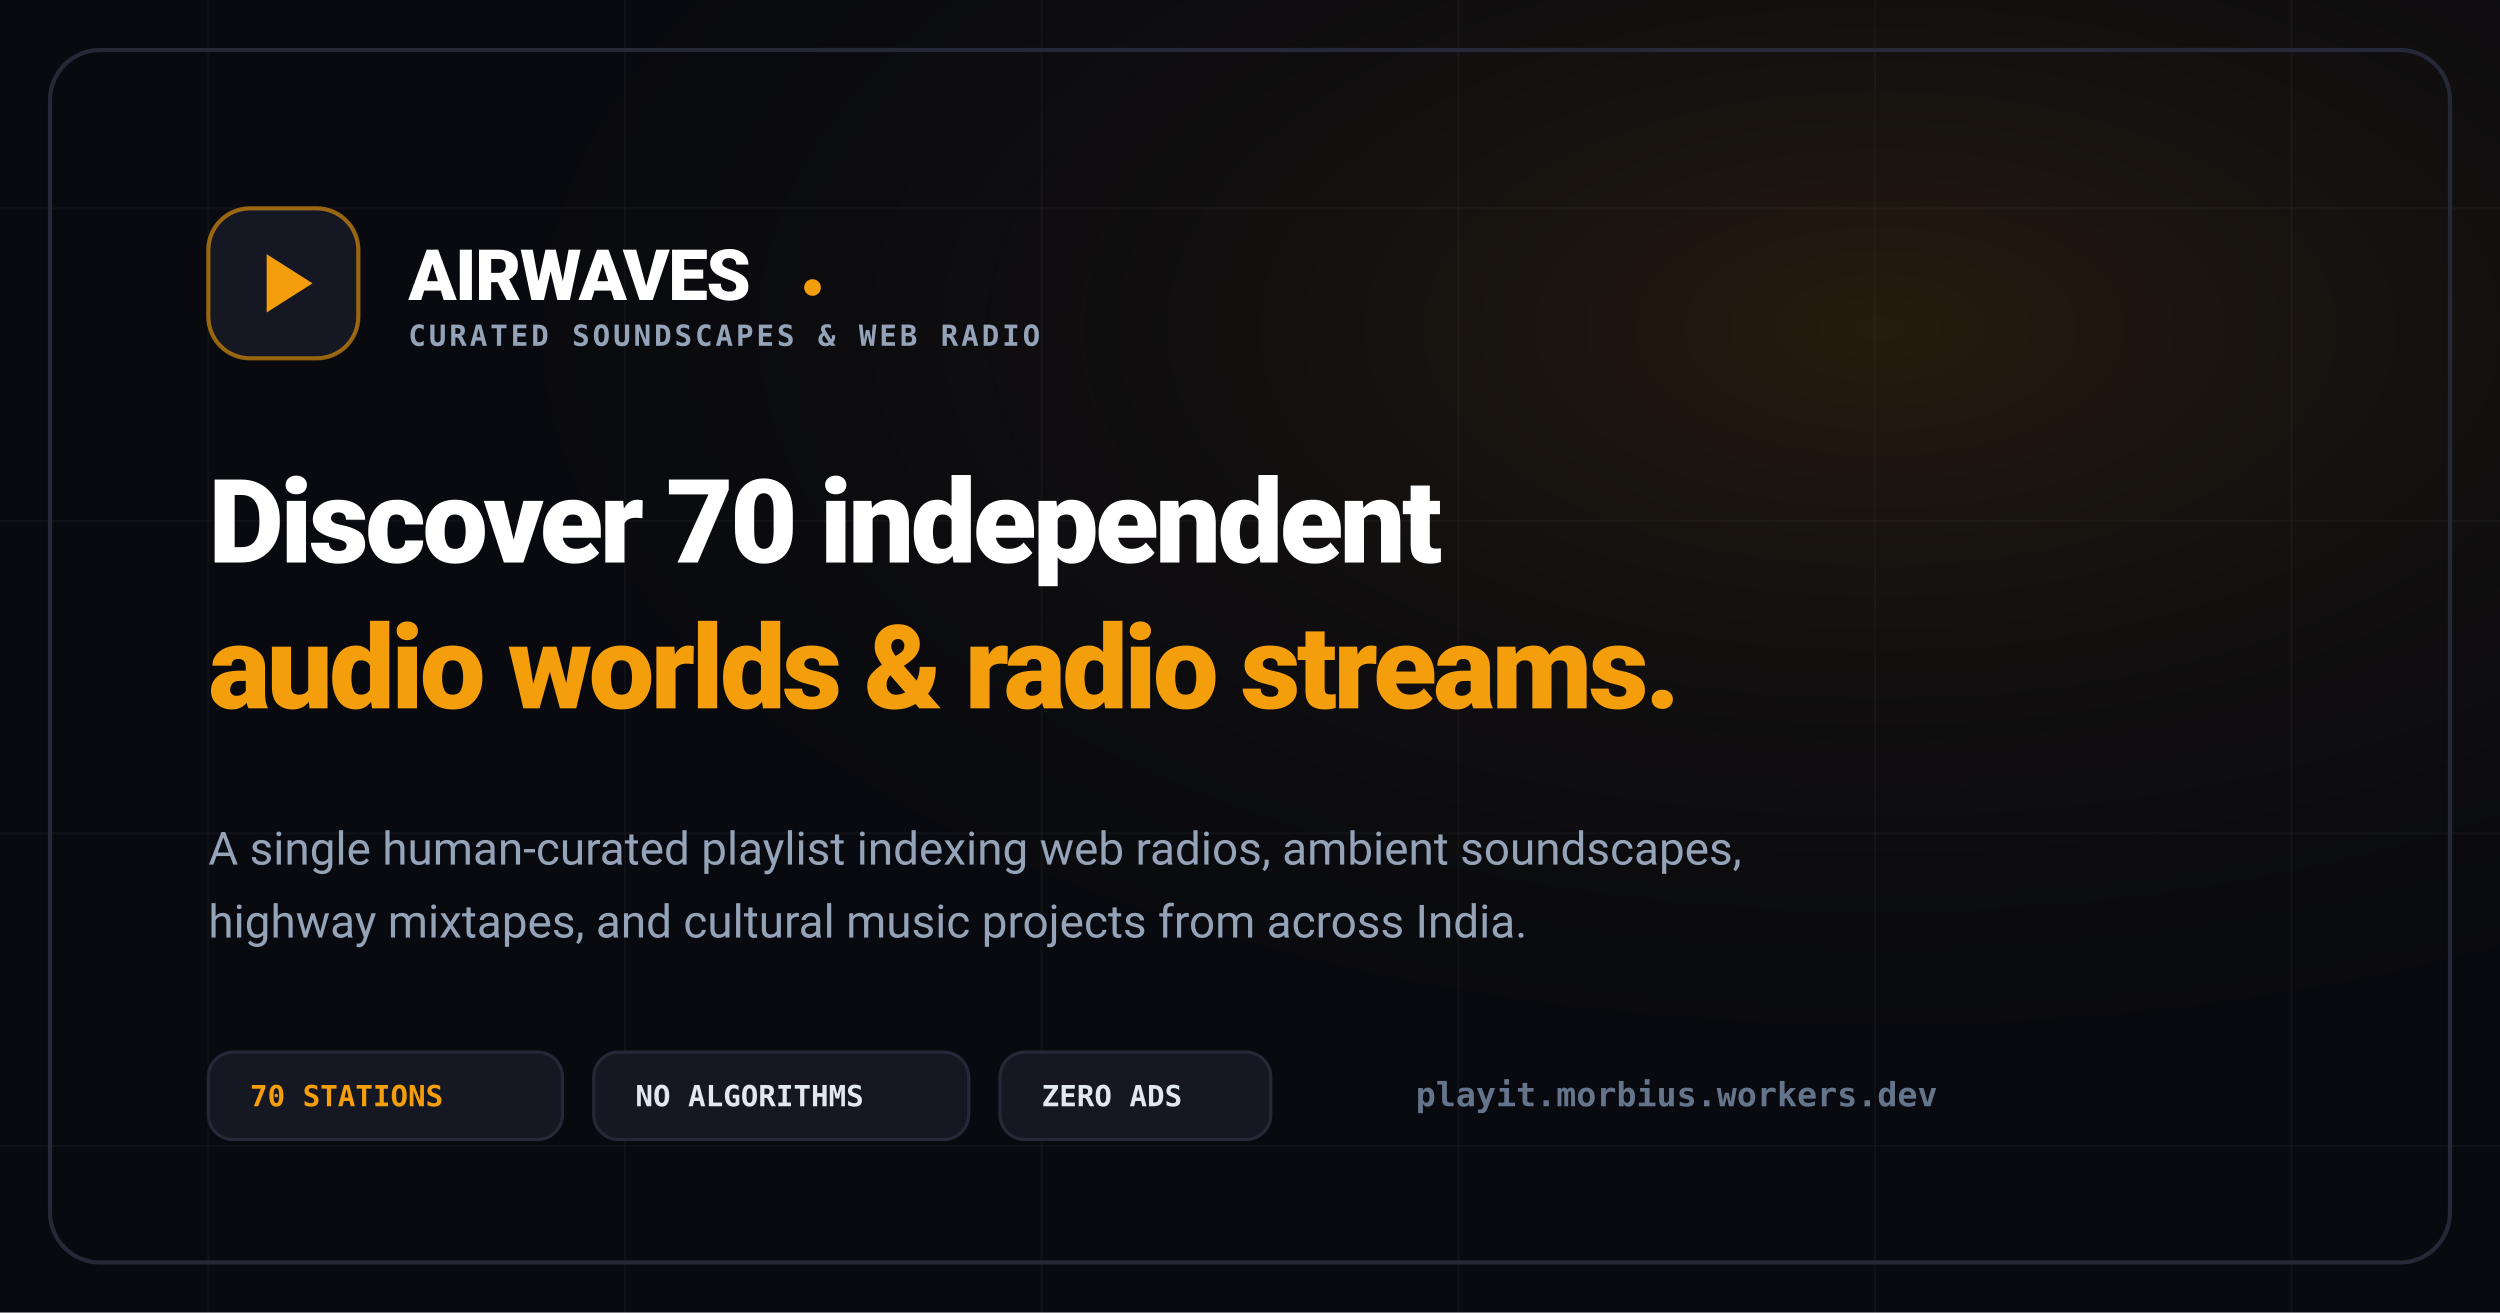
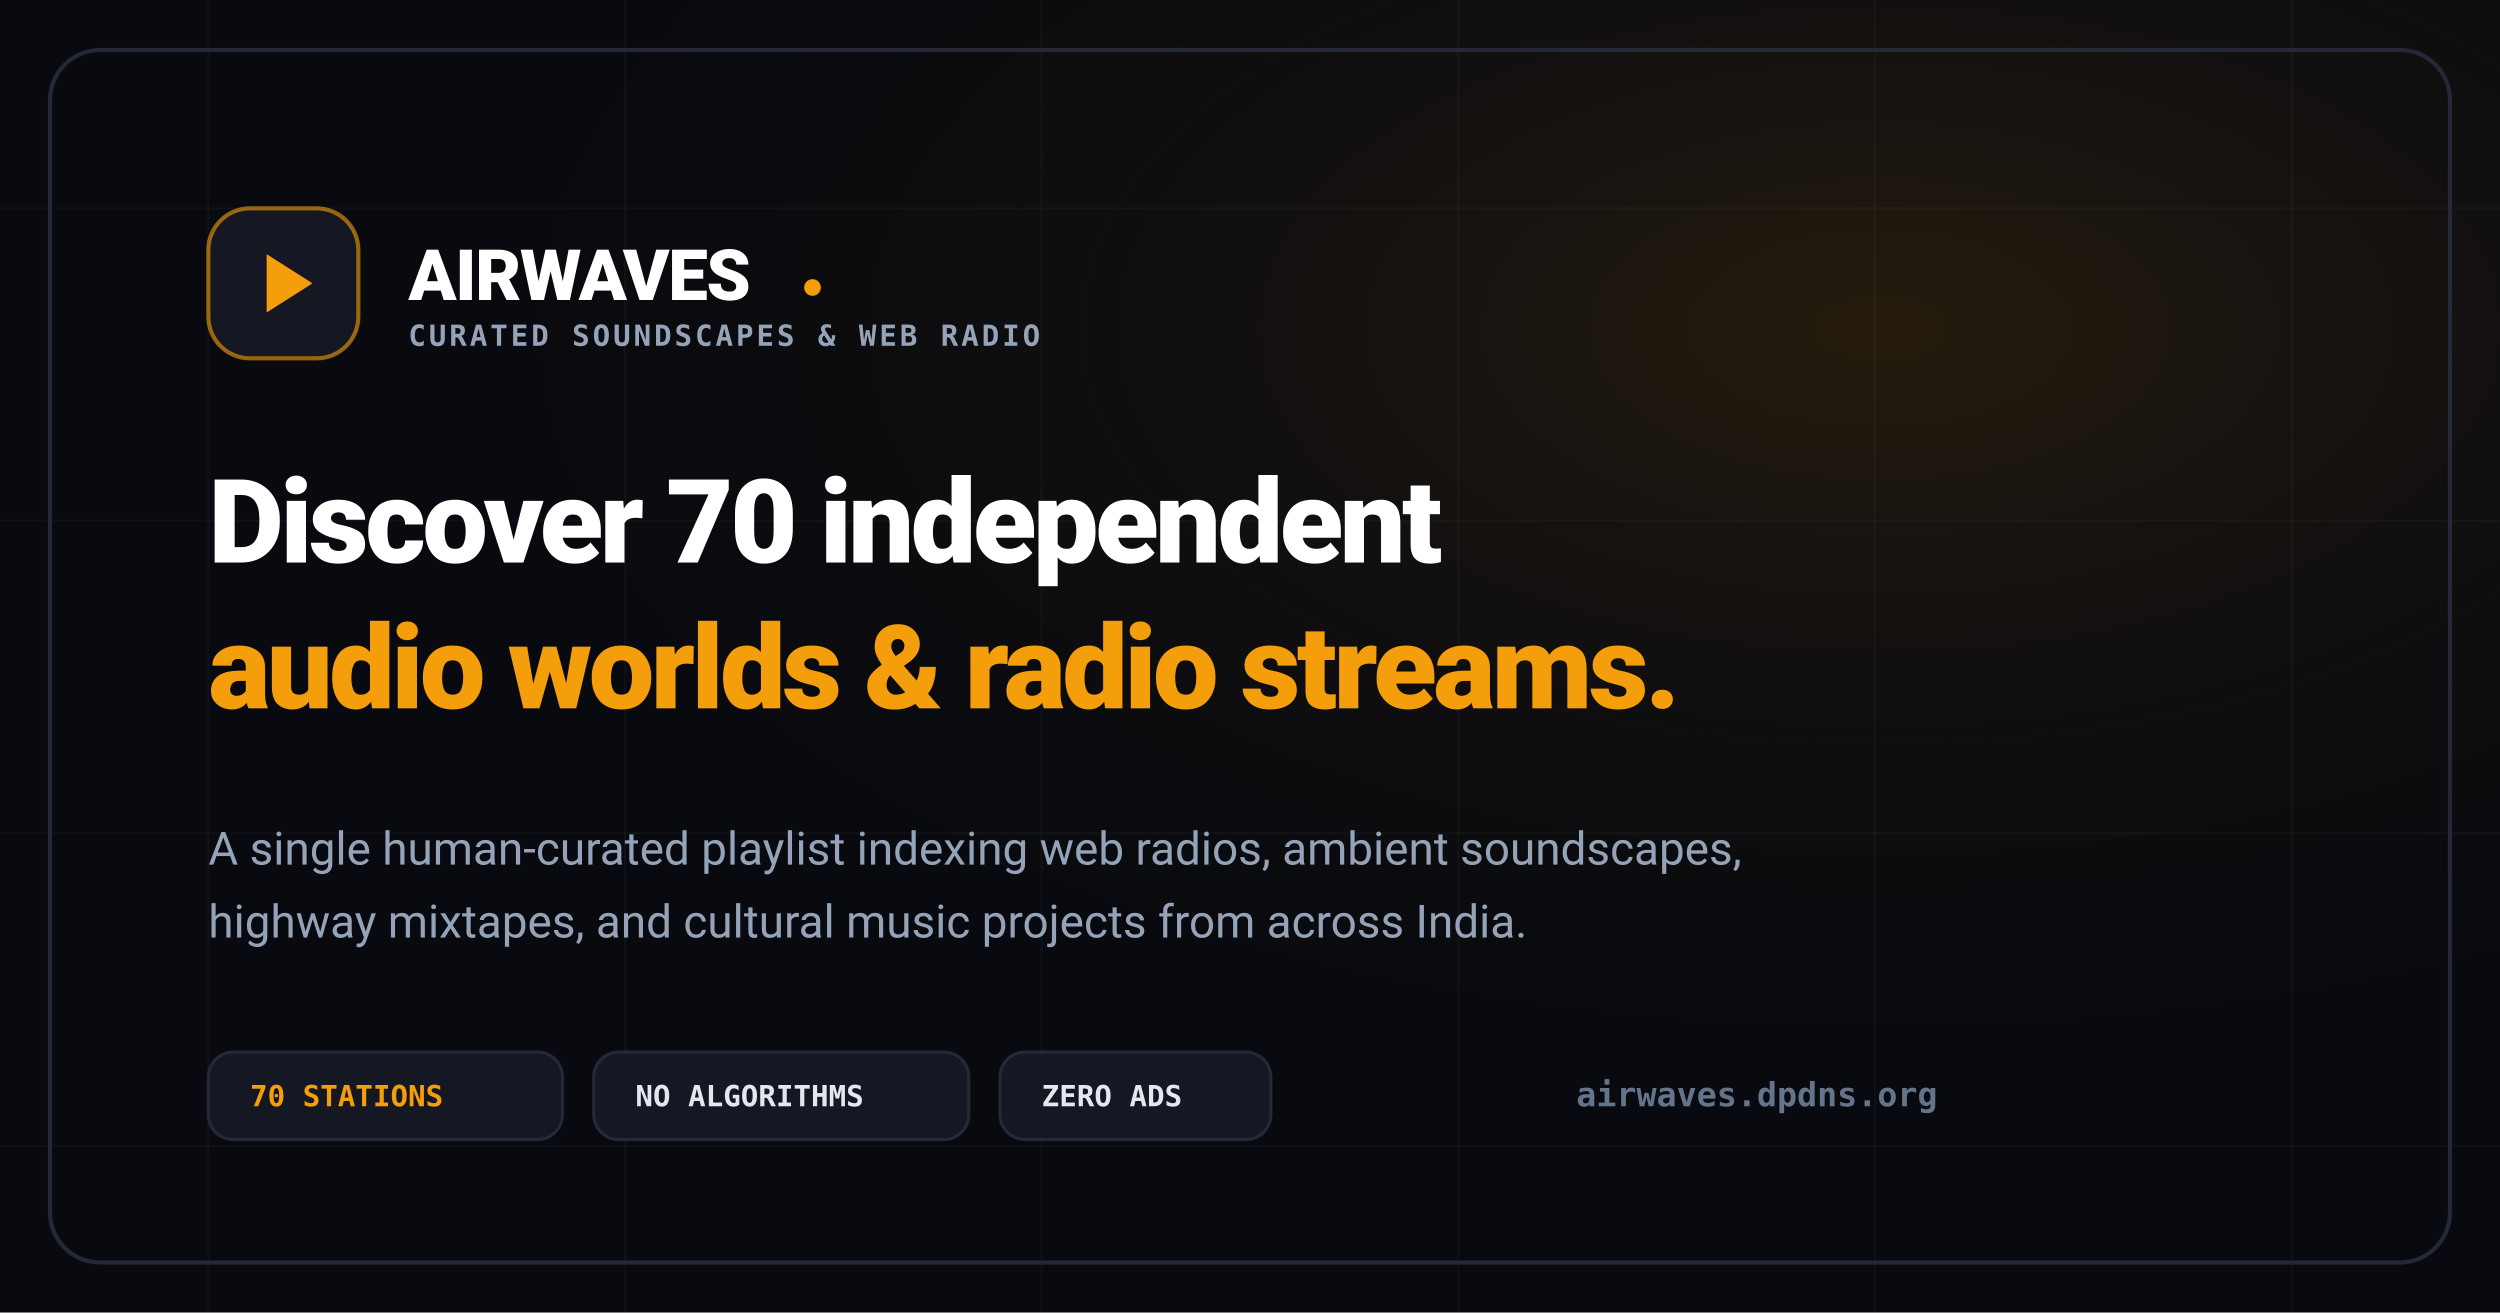
<svg xmlns="http://www.w3.org/2000/svg" viewBox="0 0 1200 630" width="1200" height="630">
  <defs>
    <radialGradient id="bgGlow" cx="75%" cy="25%" r="60%">
      <stop offset="0%" stop-color="#f59e0b" stop-opacity="0.12" />
      <stop offset="100%" stop-color="#090a0f" stop-opacity="0" />
    </radialGradient>
    <linearGradient id="cardGrad" x1="0%" y1="0%" x2="100%" y2="100%">
      <stop offset="0%" stop-color="#181a24" />
      <stop offset="100%" stop-color="#0f1118" />
    </linearGradient>
  </defs>
  <rect width="1200" height="630" fill="#090a0f" />
  <rect width="1200" height="630" fill="url(#bgGlow)" />
  <g stroke="#ffffff" stroke-opacity="0.03" stroke-width="1">
    <line x1="100" y1="0" x2="100" y2="630" />
    <line x1="300" y1="0" x2="300" y2="630" />
    <line x1="500" y1="0" x2="500" y2="630" />
    <line x1="700" y1="0" x2="700" y2="630" />
    <line x1="900" y1="0" x2="900" y2="630" />
    <line x1="1100" y1="0" x2="1100" y2="630" />
    <line x1="0" y1="100" x2="1200" y2="100" />
    <line x1="0" y1="250" x2="1200" y2="250" />
    <line x1="0" y1="400" x2="1200" y2="400" />
    <line x1="0" y1="550" x2="1200" y2="550" />
  </g>
  <rect x="24" y="24" width="1152" height="582" rx="24" fill="none" stroke="#262838" stroke-width="2" />
  <g transform="translate(100, 100)">
    <rect width="72" height="72" rx="20" fill="#151722" stroke="#f59e0b" stroke-width="2" stroke-opacity="0.6" />
    <path d="M28 22v28l22-14z" fill="#f59e0b" />
    <text x="96" y="44" fill="#ffffff" font-family="-apple-system, BlinkMacSystemFont, 'Segoe UI', Roboto, sans-serif" font-size="34" font-weight="800" letter-spacing="-0.02em">AIRWAVES</text>
    <circle cx="290" cy="38" r="4" fill="#f59e0b" />
    <text x="96" y="66" fill="#94a3b8" font-family="'JetBrains Mono', monospace, sans-serif" font-size="14" font-weight="600" letter-spacing="0.1em">CURATED SOUNDSCAPES &amp; WEB RADIO</text>
  </g>
  <text x="100" y="270" fill="#ffffff" font-family="-apple-system, BlinkMacSystemFont, 'Segoe UI', Roboto, sans-serif" font-size="56" font-weight="800" letter-spacing="-0.03em">
    Discover 70 independent
  </text>
  <text x="100" y="340" fill="#f59e0b" font-family="-apple-system, BlinkMacSystemFont, 'Segoe UI', Roboto, sans-serif" font-size="56" font-weight="800" letter-spacing="-0.03em">
    audio worlds &amp; radio streams.
  </text>
  <text x="100" y="415" fill="#94a3b8" font-family="-apple-system, BlinkMacSystemFont, 'Segoe UI', Roboto, sans-serif" font-size="22" font-weight="400">
    A single human-curated playlist indexing web radios, ambient soundscapes,
  </text>
  <text x="100" y="450" fill="#94a3b8" font-family="-apple-system, BlinkMacSystemFont, 'Segoe UI', Roboto, sans-serif" font-size="22" font-weight="400">
    highway mixtapes, and cultural music projects from across India.
  </text>
  <g transform="translate(100, 505)">
    <rect x="0" y="0" width="170" height="42" rx="12" fill="#151722" stroke="#262838" stroke-width="1.5" />
    <text x="20" y="26" fill="#f59e0b" font-family="'JetBrains Mono', monospace" font-size="14" font-weight="700">70 STATIONS</text>
    <rect x="185" y="0" width="180" height="42" rx="12" fill="#151722" stroke="#262838" stroke-width="1.5" />
    <text x="205" y="26" fill="#e2e8f0" font-family="'JetBrains Mono', monospace" font-size="14" font-weight="600">NO ALGORITHMS</text>
    <rect x="380" y="0" width="130" height="42" rx="12" fill="#151722" stroke="#262838" stroke-width="1.5" />
    <text x="400" y="26" fill="#e2e8f0" font-family="'JetBrains Mono', monospace" font-size="14" font-weight="600">ZERO ADS</text>
-     <text x="830" y="26" fill="#64748b" font-family="'JetBrains Mono', monospace" font-size="16" font-weight="600" text-anchor="end">playit.morbius.workers.dev</text>
+     <text x="830" y="26" fill="#64748b" font-family="'JetBrains Mono', monospace" font-size="16" font-weight="600" text-anchor="end">airwaves.dpdns.org</text>
  </g>
</svg>
